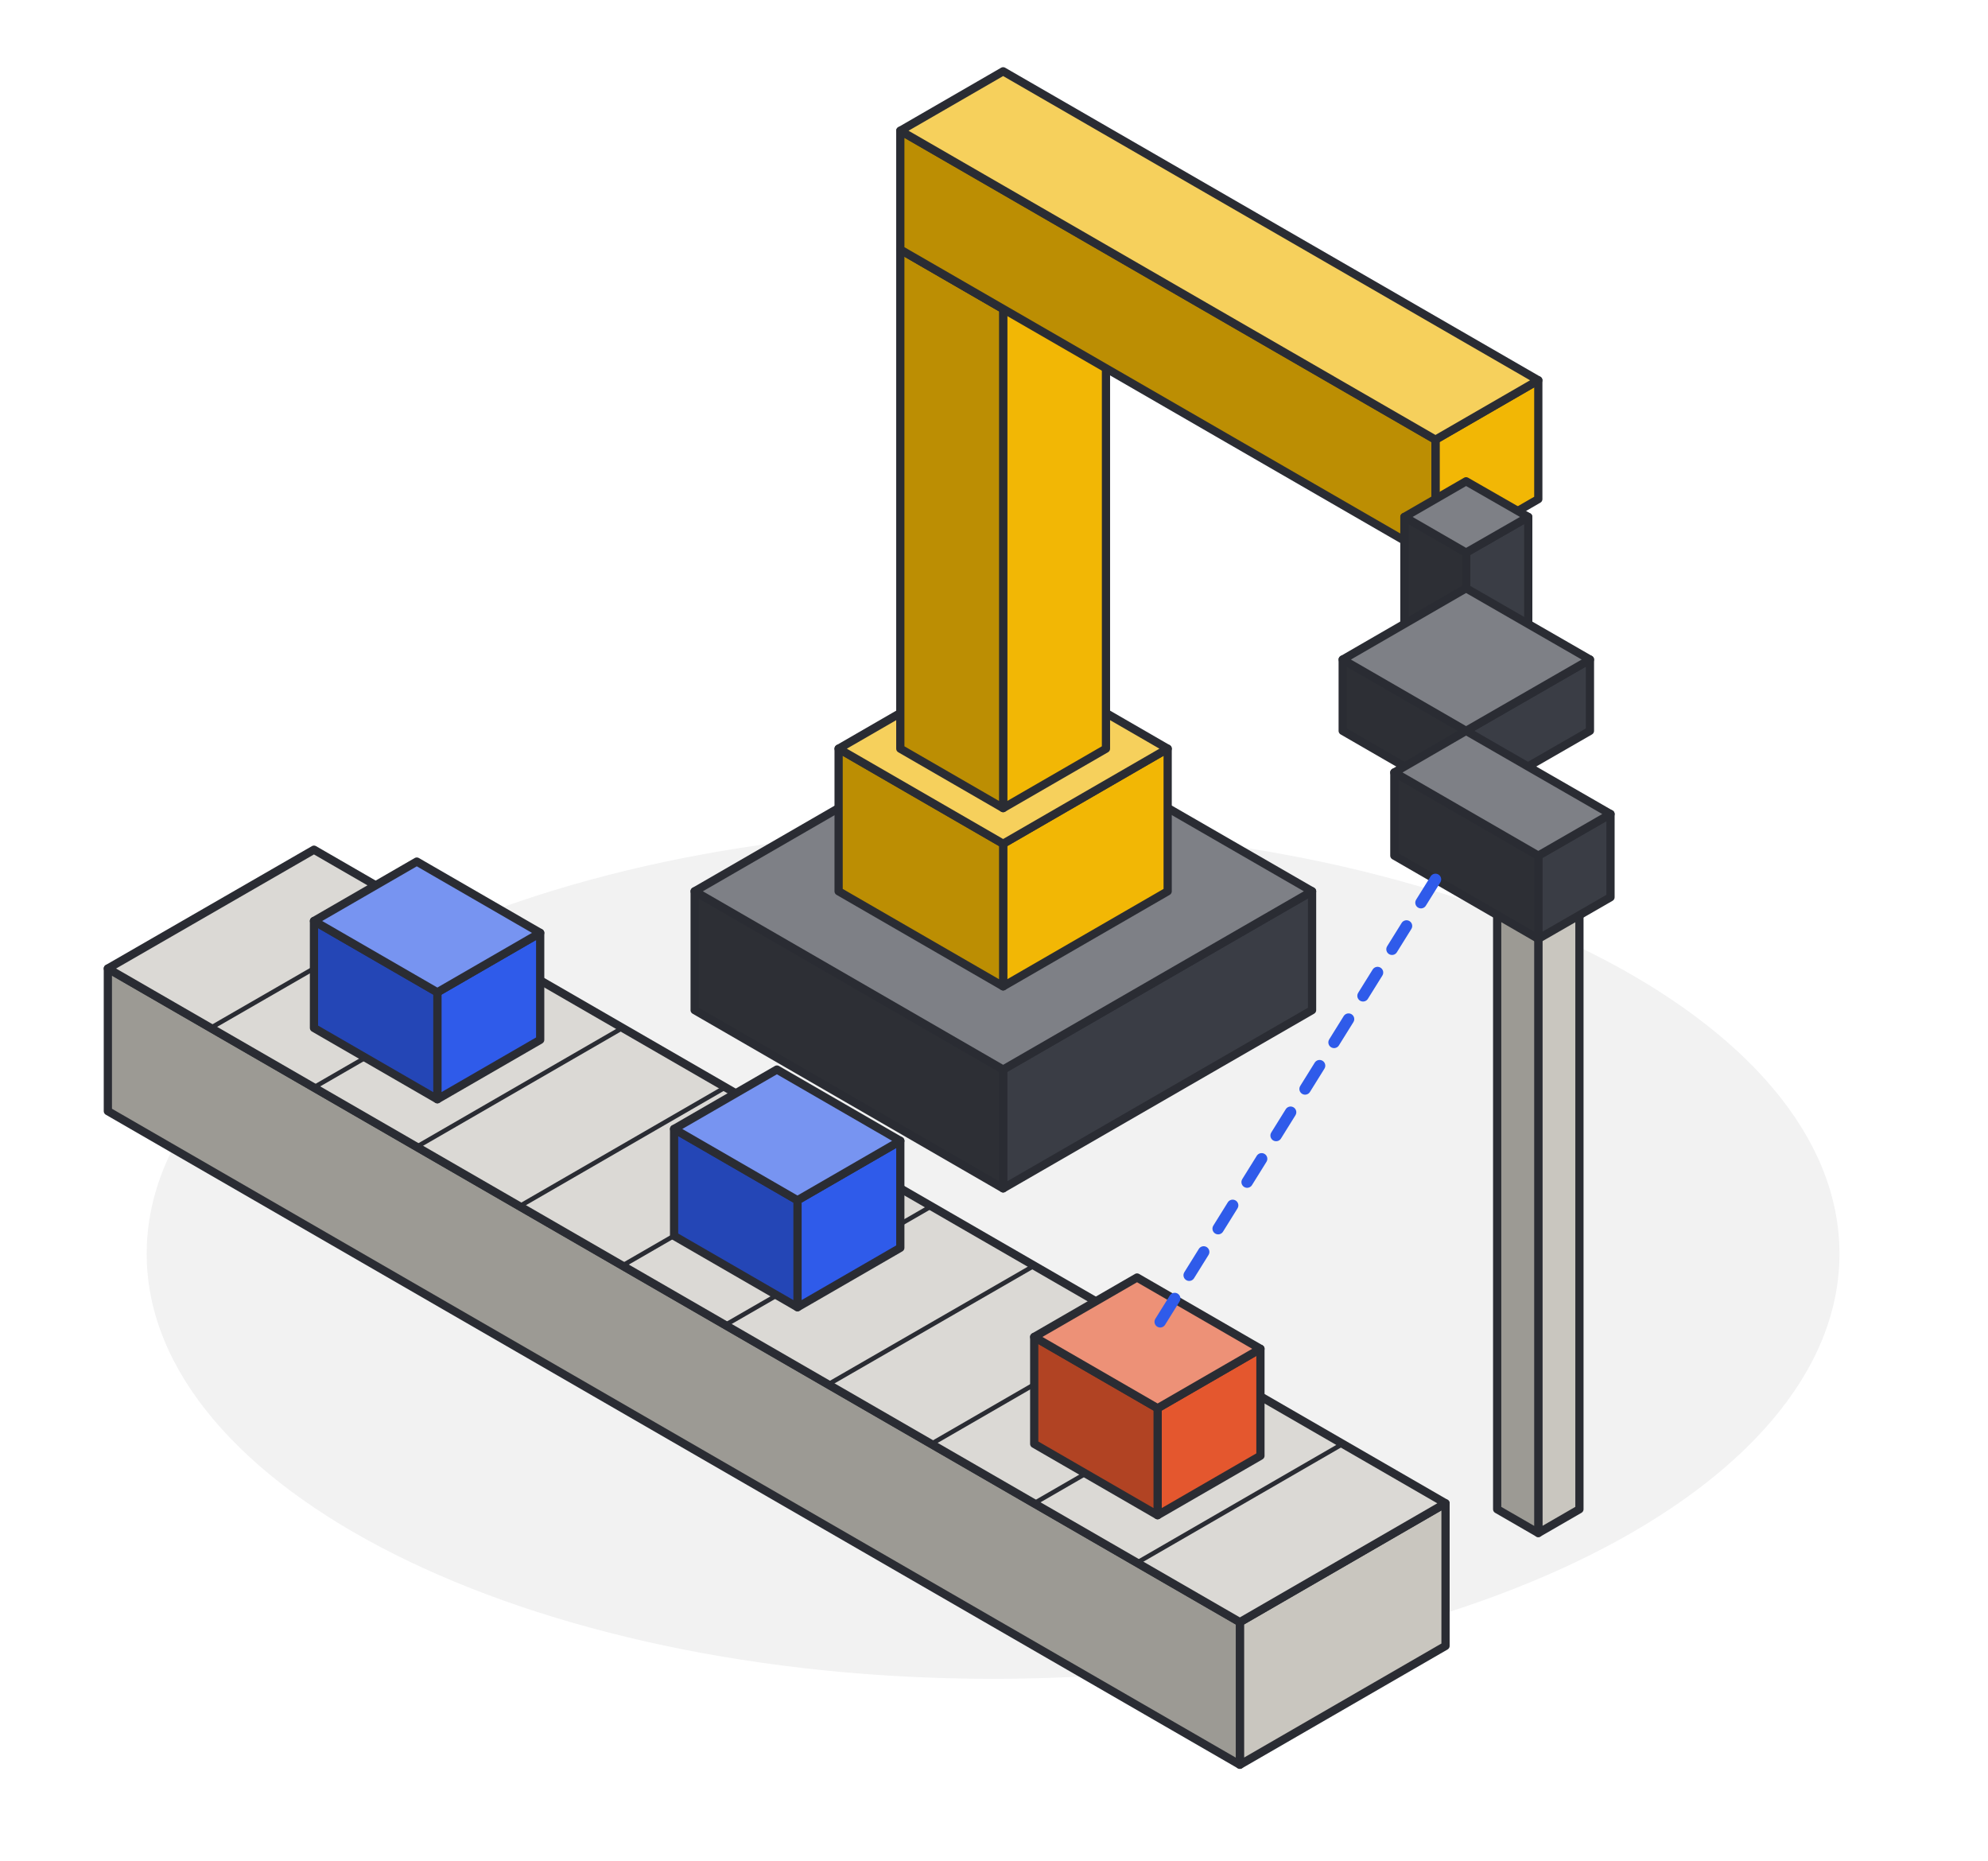
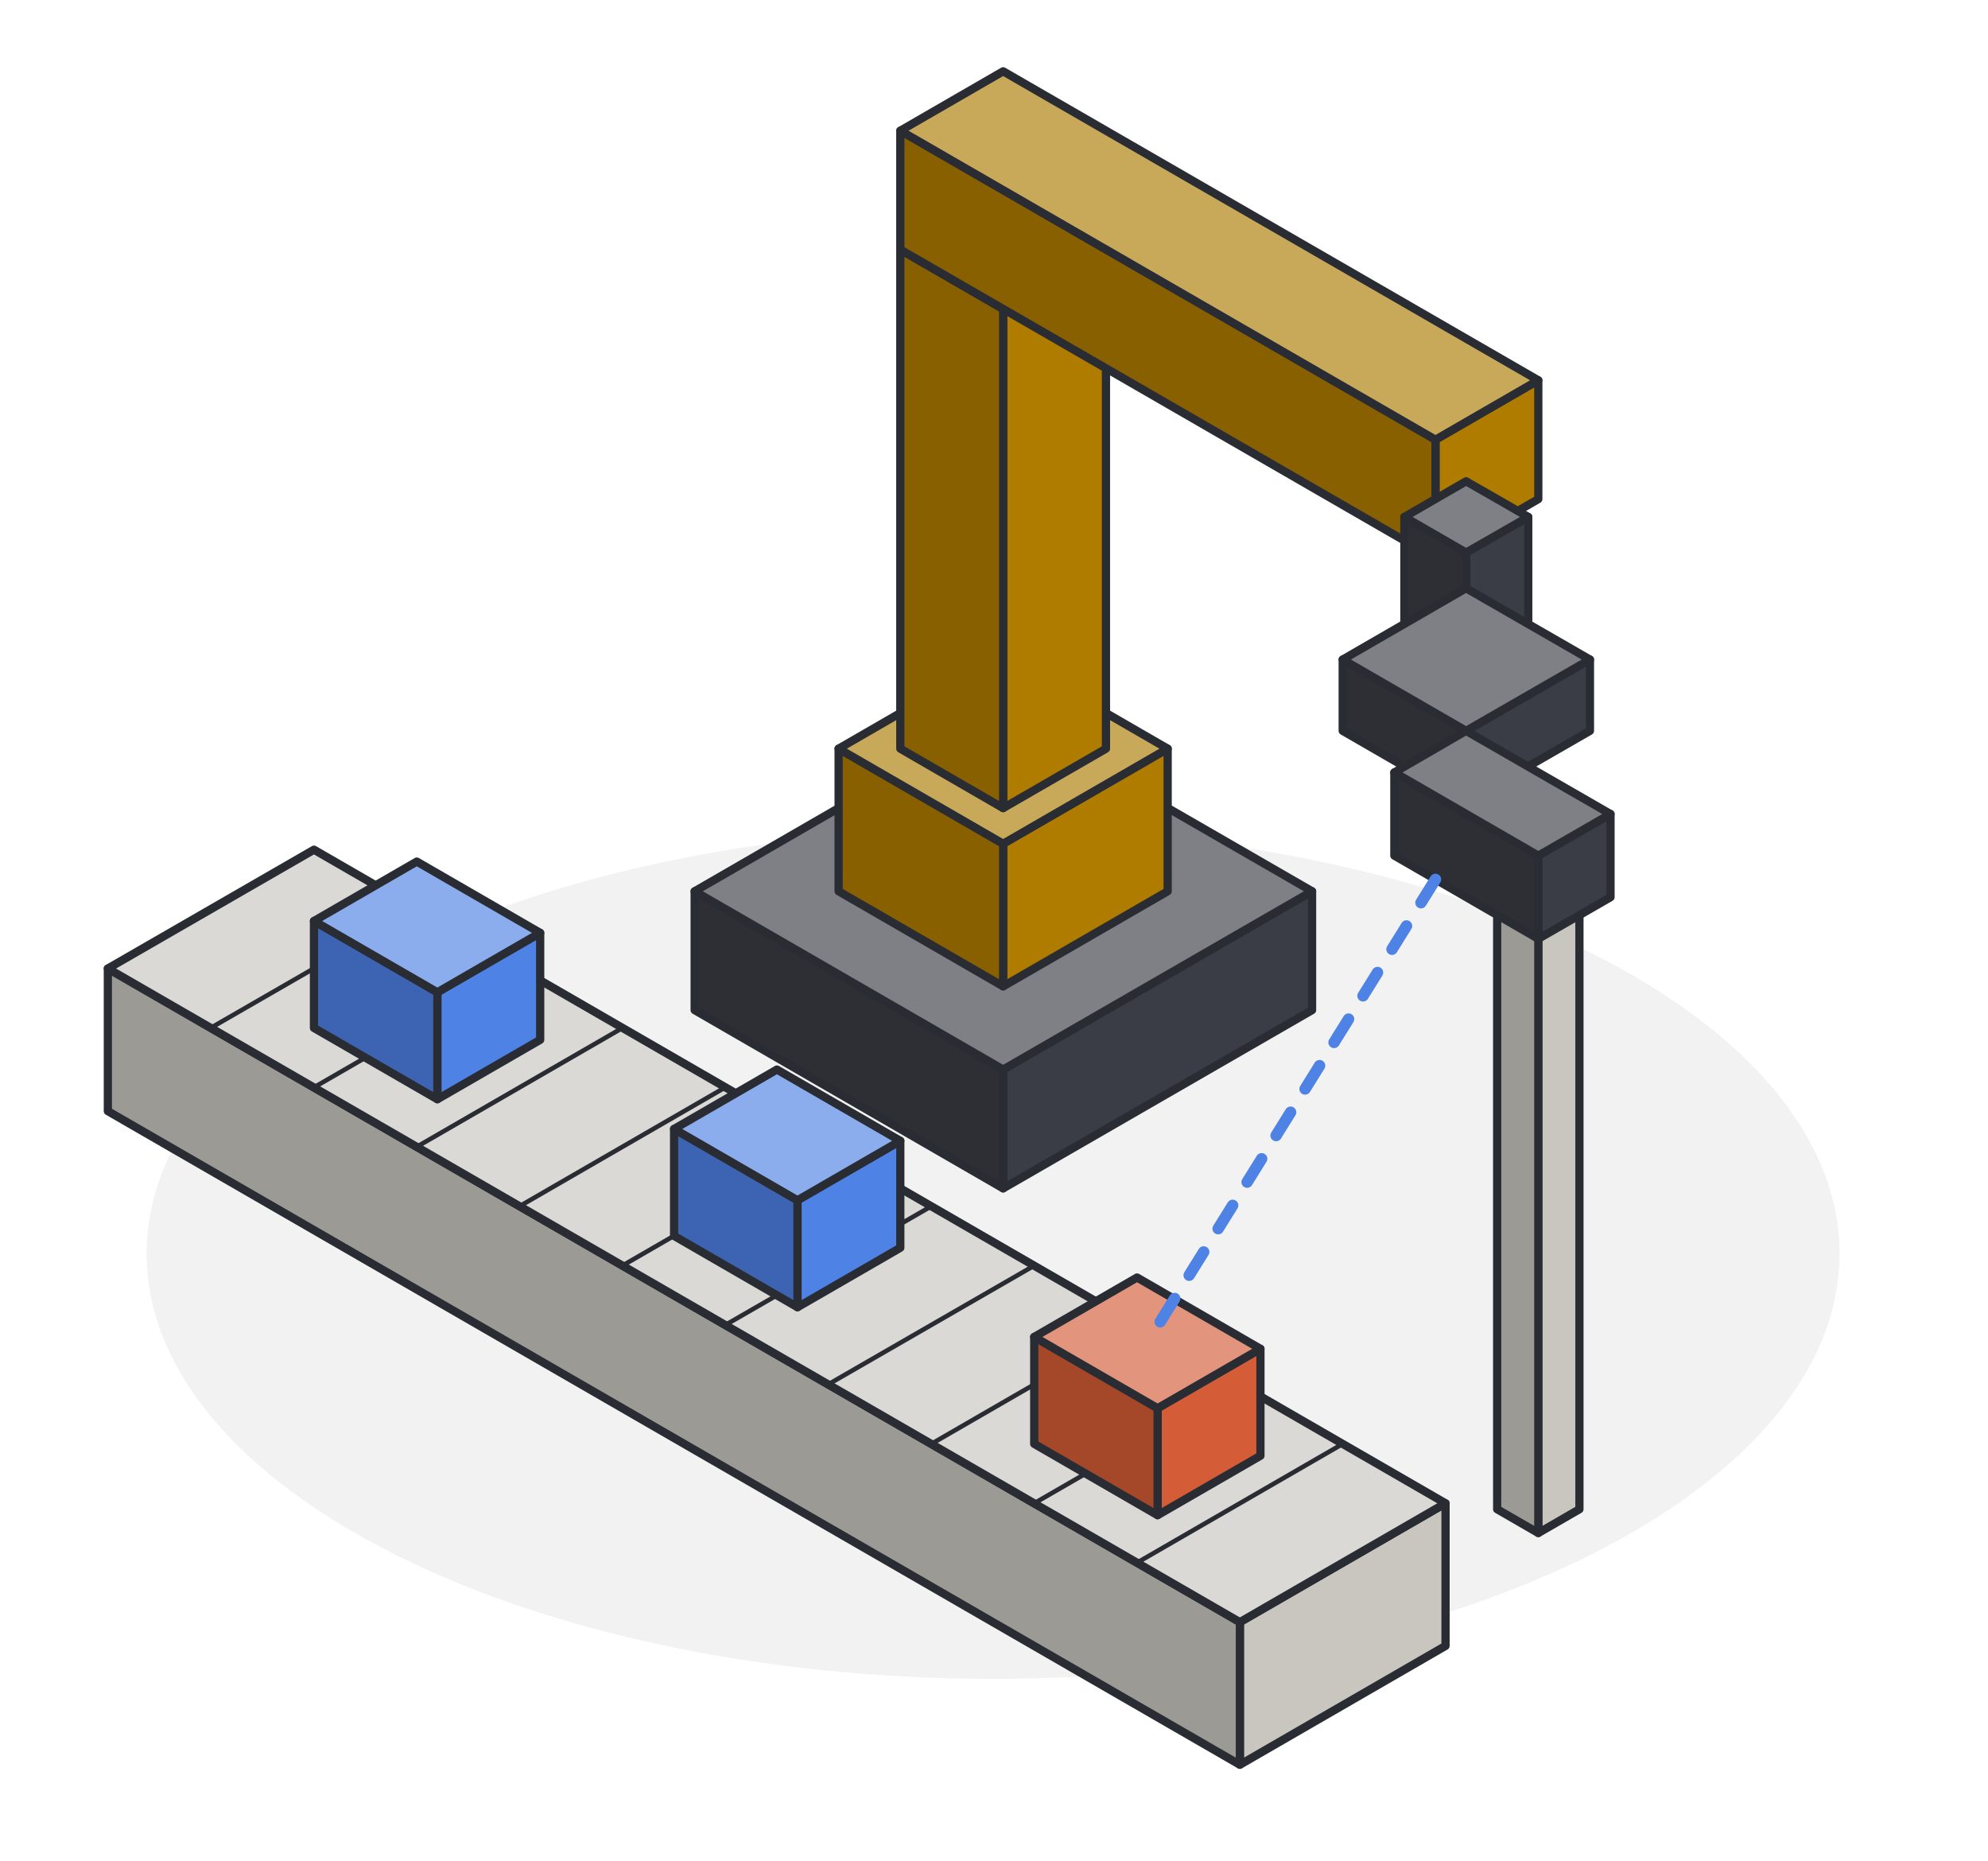
<svg xmlns="http://www.w3.org/2000/svg" viewBox="223 40 435 407" width="100%" role="img" aria-label="Ilustración: brazo robótico sobre una cinta transportadora con una cámara de visión artificial">
  <ellipse cx="440.3" cy="314.3" rx="185.2" ry="93.0" fill="#1b1d22" opacity="0.06" />
  <polygon points="510.1,261.0 442.5,300.0 442.5,274.0 510.1,235.0" fill="#3a3d45" stroke="#2a2c33" stroke-width="1.8" stroke-linejoin="round" />
  <polygon points="375.0,261.0 442.5,300.0 442.5,274.0 375.0,235.0" fill="#2d2f35" stroke="#2a2c33" stroke-width="1.8" stroke-linejoin="round" />
  <polygon points="442.5,196.0 510.1,235.0 442.5,274.0 375.0,235.0" fill="#7e8086" stroke="#2a2c33" stroke-width="1.8" stroke-linejoin="round" />
-   <polygon points="478.5,235.0 442.5,255.8 442.5,224.6 478.5,203.8" fill="#f2b705" stroke="#2a2c33" stroke-width="1.8" stroke-linejoin="round" />
-   <polygon points="406.5,235.0 442.5,255.8 442.5,224.6 406.5,203.8" fill="#bc8e03" stroke="#2a2c33" stroke-width="1.8" stroke-linejoin="round" />
-   <polygon points="442.5,183.0 478.5,203.8 442.5,224.6 406.5,203.8" fill="#f6d05c" stroke="#2a2c33" stroke-width="1.8" stroke-linejoin="round" />
-   <polygon points="465.0,203.8 442.5,216.8 442.5,107.6 465.0,94.6" fill="#f2b705" stroke="#2a2c33" stroke-width="1.8" stroke-linejoin="round" />
-   <polygon points="420.0,203.8 442.5,216.8 442.5,107.6 420.0,94.6" fill="#bc8e03" stroke="#2a2c33" stroke-width="1.8" stroke-linejoin="round" />
-   <polygon points="442.5,81.6 465.0,94.6 442.5,107.6 420.0,94.6" fill="#f6d05c" stroke="#2a2c33" stroke-width="1.8" stroke-linejoin="round" />
-   <polygon points="559.6,149.2 537.1,162.2 537.1,136.2 559.6,123.2" fill="#f2b705" stroke="#2a2c33" stroke-width="1.8" stroke-linejoin="round" />
-   <polygon points="420.0,94.6 537.1,162.2 537.1,136.2 420.0,68.6" fill="#bc8e03" stroke="#2a2c33" stroke-width="1.8" stroke-linejoin="round" />
-   <polygon points="442.5,55.6 559.6,123.2 537.1,136.2 420.0,68.6" fill="#f6d05c" stroke="#2a2c33" stroke-width="1.8" stroke-linejoin="round" />
+   <polygon points="478.5,235.0 442.5,255.8 442.5,224.6 478.5,203.8" fill="#af7c00" stroke="#2a2c33" stroke-width="1.8" stroke-linejoin="round" />
+   <polygon points="406.5,235.0 442.5,255.8 442.5,224.6 406.5,203.8" fill="#886000" stroke="#2a2c33" stroke-width="1.8" stroke-linejoin="round" />
+   <polygon points="442.5,183.0 478.5,203.8 442.5,224.6 406.5,203.8" fill="#c8a959" stroke="#2a2c33" stroke-width="1.8" stroke-linejoin="round" />
+   <polygon points="465.0,203.8 442.5,216.8 442.5,107.6 465.0,94.6" fill="#af7c00" stroke="#2a2c33" stroke-width="1.8" stroke-linejoin="round" />
+   <polygon points="420.0,203.8 442.5,216.8 442.5,107.6 420.0,94.6" fill="#886000" stroke="#2a2c33" stroke-width="1.8" stroke-linejoin="round" />
+   <polygon points="442.5,81.6 465.0,94.6 442.5,107.6 420.0,94.6" fill="#c8a959" stroke="#2a2c33" stroke-width="1.8" stroke-linejoin="round" />
+   <polygon points="559.6,149.2 537.1,162.2 537.1,136.2 559.6,123.2" fill="#af7c00" stroke="#2a2c33" stroke-width="1.8" stroke-linejoin="round" />
+   <polygon points="420.0,94.6 537.1,162.2 537.1,136.2 420.0,68.6" fill="#886000" stroke="#2a2c33" stroke-width="1.8" stroke-linejoin="round" />
+   <polygon points="442.5,55.6 559.6,123.2 537.1,136.2 420.0,68.6" fill="#c8a959" stroke="#2a2c33" stroke-width="1.8" stroke-linejoin="round" />
  <polygon points="557.4,184.3 543.8,192.1 543.8,160.9 557.4,153.1" fill="#3a3d45" stroke="#2a2c33" stroke-width="1.8" stroke-linejoin="round" />
  <polygon points="530.3,184.3 543.8,192.1 543.8,160.9 530.3,153.1" fill="#2d2f35" stroke="#2a2c33" stroke-width="1.8" stroke-linejoin="round" />
  <polygon points="543.8,145.3 557.4,153.1 543.8,160.9 530.3,153.1" fill="#7e8086" stroke="#2a2c33" stroke-width="1.8" stroke-linejoin="round" />
  <polygon points="570.9,199.9 543.8,215.5 543.8,199.9 570.9,184.3" fill="#3a3d45" stroke="#2a2c33" stroke-width="1.8" stroke-linejoin="round" />
  <polygon points="516.8,199.9 543.8,215.5 543.8,199.9 516.8,184.3" fill="#2d2f35" stroke="#2a2c33" stroke-width="1.8" stroke-linejoin="round" />
  <polygon points="543.8,168.7 570.9,184.3 543.8,199.9 516.8,184.3" fill="#7e8086" stroke="#2a2c33" stroke-width="1.8" stroke-linejoin="round" />
  <polygon points="568.6,370.2 559.6,375.4 559.6,240.2 568.6,235.0" fill="#c9c6bf" stroke="#2a2c33" stroke-width="1.8" stroke-linejoin="round" />
  <polygon points="550.6,370.2 559.6,375.4 559.6,240.2 550.6,235.0" fill="#9c9a94" stroke="#2a2c33" stroke-width="1.8" stroke-linejoin="round" />
  <polygon points="559.6,229.8 568.6,235.0 559.6,240.2 550.6,235.0" fill="#dbd9d5" stroke="#2a2c33" stroke-width="1.8" stroke-linejoin="round" />
  <polygon points="575.4,236.3 559.6,245.4 559.6,227.2 575.4,218.1" fill="#3a3d45" stroke="#2a2c33" stroke-width="1.8" stroke-linejoin="round" />
  <polygon points="528.1,227.2 559.6,245.4 559.6,227.2 528.1,209.0" fill="#2d2f35" stroke="#2a2c33" stroke-width="1.8" stroke-linejoin="round" />
  <polygon points="543.8,199.9 575.4,218.1 559.6,227.2 528.1,209.0" fill="#7e8086" stroke="#2a2c33" stroke-width="1.8" stroke-linejoin="round" />
  <polygon points="539.3,400.1 494.3,426.1 494.3,394.9 539.3,368.9" fill="#c9c6bf" stroke="#2a2c33" stroke-width="1.8" stroke-linejoin="round" />
  <polygon points="246.6,283.1 494.3,426.1 494.3,394.9 246.6,251.9" fill="#9c9a94" stroke="#2a2c33" stroke-width="1.8" stroke-linejoin="round" />
  <polygon points="291.7,225.9 539.3,368.9 494.3,394.9 246.6,251.9" fill="#dbd9d5" stroke="#2a2c33" stroke-width="1.8" stroke-linejoin="round" />
  <line x1="314.2" y1="238.9" x2="269.1" y2="264.9" stroke="#2a2c33" stroke-width="1" stroke-linecap="round" />
  <line x1="336.7" y1="251.9" x2="291.7" y2="277.9" stroke="#2a2c33" stroke-width="1" stroke-linecap="round" />
  <line x1="359.2" y1="264.9" x2="314.2" y2="290.9" stroke="#2a2c33" stroke-width="1" stroke-linecap="round" />
  <line x1="381.7" y1="277.9" x2="336.7" y2="303.9" stroke="#2a2c33" stroke-width="1" stroke-linecap="round" />
  <line x1="404.2" y1="290.9" x2="359.2" y2="316.9" stroke="#2a2c33" stroke-width="1" stroke-linecap="round" />
  <line x1="426.8" y1="303.9" x2="381.7" y2="329.9" stroke="#2a2c33" stroke-width="1" stroke-linecap="round" />
  <line x1="449.3" y1="316.9" x2="404.2" y2="342.9" stroke="#2a2c33" stroke-width="1" stroke-linecap="round" />
  <line x1="471.8" y1="329.9" x2="426.8" y2="355.9" stroke="#2a2c33" stroke-width="1" stroke-linecap="round" />
  <line x1="494.3" y1="342.9" x2="449.3" y2="368.9" stroke="#2a2c33" stroke-width="1" stroke-linecap="round" />
  <line x1="516.8" y1="355.9" x2="471.8" y2="381.9" stroke="#2a2c33" stroke-width="1" stroke-linecap="round" />
-   <polygon points="341.2,267.5 318.7,280.5 318.7,257.1 341.2,244.1" fill="#2f5bea" stroke="#2a2c33" stroke-width="1.8" stroke-linejoin="round" />
-   <polygon points="291.7,264.9 318.7,280.5 318.7,257.1 291.7,241.5" fill="#2446b6" stroke="#2a2c33" stroke-width="1.8" stroke-linejoin="round" />
-   <polygon points="314.2,228.5 341.2,244.1 318.7,257.1 291.7,241.5" fill="#7794f1" stroke="#2a2c33" stroke-width="1.8" stroke-linejoin="round" />
-   <polygon points="420.0,313.0 397.5,326.0 397.5,302.6 420.0,289.6" fill="#2f5bea" stroke="#2a2c33" stroke-width="1.8" stroke-linejoin="round" />
-   <polygon points="370.5,310.4 397.5,326.0 397.5,302.6 370.5,287.0" fill="#2446b6" stroke="#2a2c33" stroke-width="1.8" stroke-linejoin="round" />
-   <polygon points="393.0,274.0 420.0,289.6 397.5,302.6 370.5,287.0" fill="#7794f1" stroke="#2a2c33" stroke-width="1.8" stroke-linejoin="round" />
-   <polygon points="498.8,358.5 476.3,371.5 476.3,348.1 498.8,335.1" fill="#e4572e" stroke="#2a2c33" stroke-width="1.8" stroke-linejoin="round" />
-   <polygon points="449.3,355.9 476.3,371.5 476.3,348.1 449.3,332.5" fill="#b14323" stroke="#2a2c33" stroke-width="1.8" stroke-linejoin="round" />
-   <polygon points="471.8,319.5 498.8,335.1 476.3,348.1 449.3,332.5" fill="#ed9177" stroke="#2a2c33" stroke-width="1.8" stroke-linejoin="round" />
-   <line x1="537.1" y1="232.4" x2="474.0" y2="333.8" stroke="#2f5bea" stroke-width="2.5" stroke-linecap="round" stroke-dasharray="6 6" />
+   <polygon points="341.2,267.5 318.7,280.5 318.7,257.1 341.2,244.1" fill="#4e82e5" stroke="#2a2c33" stroke-width="1.8" stroke-linejoin="round" />
+   <polygon points="291.7,264.9 318.7,280.5 318.7,257.1 291.7,241.5" fill="#3c64b2" stroke="#2a2c33" stroke-width="1.8" stroke-linejoin="round" />
+   <polygon points="314.2,228.5 341.2,244.1 318.7,257.1 291.7,241.5" fill="#8badee" stroke="#2a2c33" stroke-width="1.8" stroke-linejoin="round" />
+   <polygon points="420.0,313.0 397.5,326.0 397.5,302.6 420.0,289.6" fill="#4e82e5" stroke="#2a2c33" stroke-width="1.8" stroke-linejoin="round" />
+   <polygon points="370.5,310.4 397.5,326.0 397.5,302.6 370.5,287.0" fill="#3c64b2" stroke="#2a2c33" stroke-width="1.8" stroke-linejoin="round" />
+   <polygon points="393.0,274.0 420.0,289.6 397.5,302.6 370.5,287.0" fill="#8badee" stroke="#2a2c33" stroke-width="1.8" stroke-linejoin="round" />
+   <polygon points="498.8,358.5 476.3,371.5 476.3,348.1 498.8,335.1" fill="#d45c36" stroke="#2a2c33" stroke-width="1.8" stroke-linejoin="round" />
+   <polygon points="449.3,355.9 476.3,371.5 476.3,348.1 449.3,332.5" fill="#a54729" stroke="#2a2c33" stroke-width="1.8" stroke-linejoin="round" />
+   <polygon points="471.8,319.5 498.8,335.1 476.3,348.1 449.3,332.5" fill="#e2947c" stroke="#2a2c33" stroke-width="1.8" stroke-linejoin="round" />
+   <line x1="537.1" y1="232.4" x2="474.0" y2="333.8" stroke="#4e82e5" stroke-width="2.5" stroke-linecap="round" stroke-dasharray="6 6" />
</svg>
